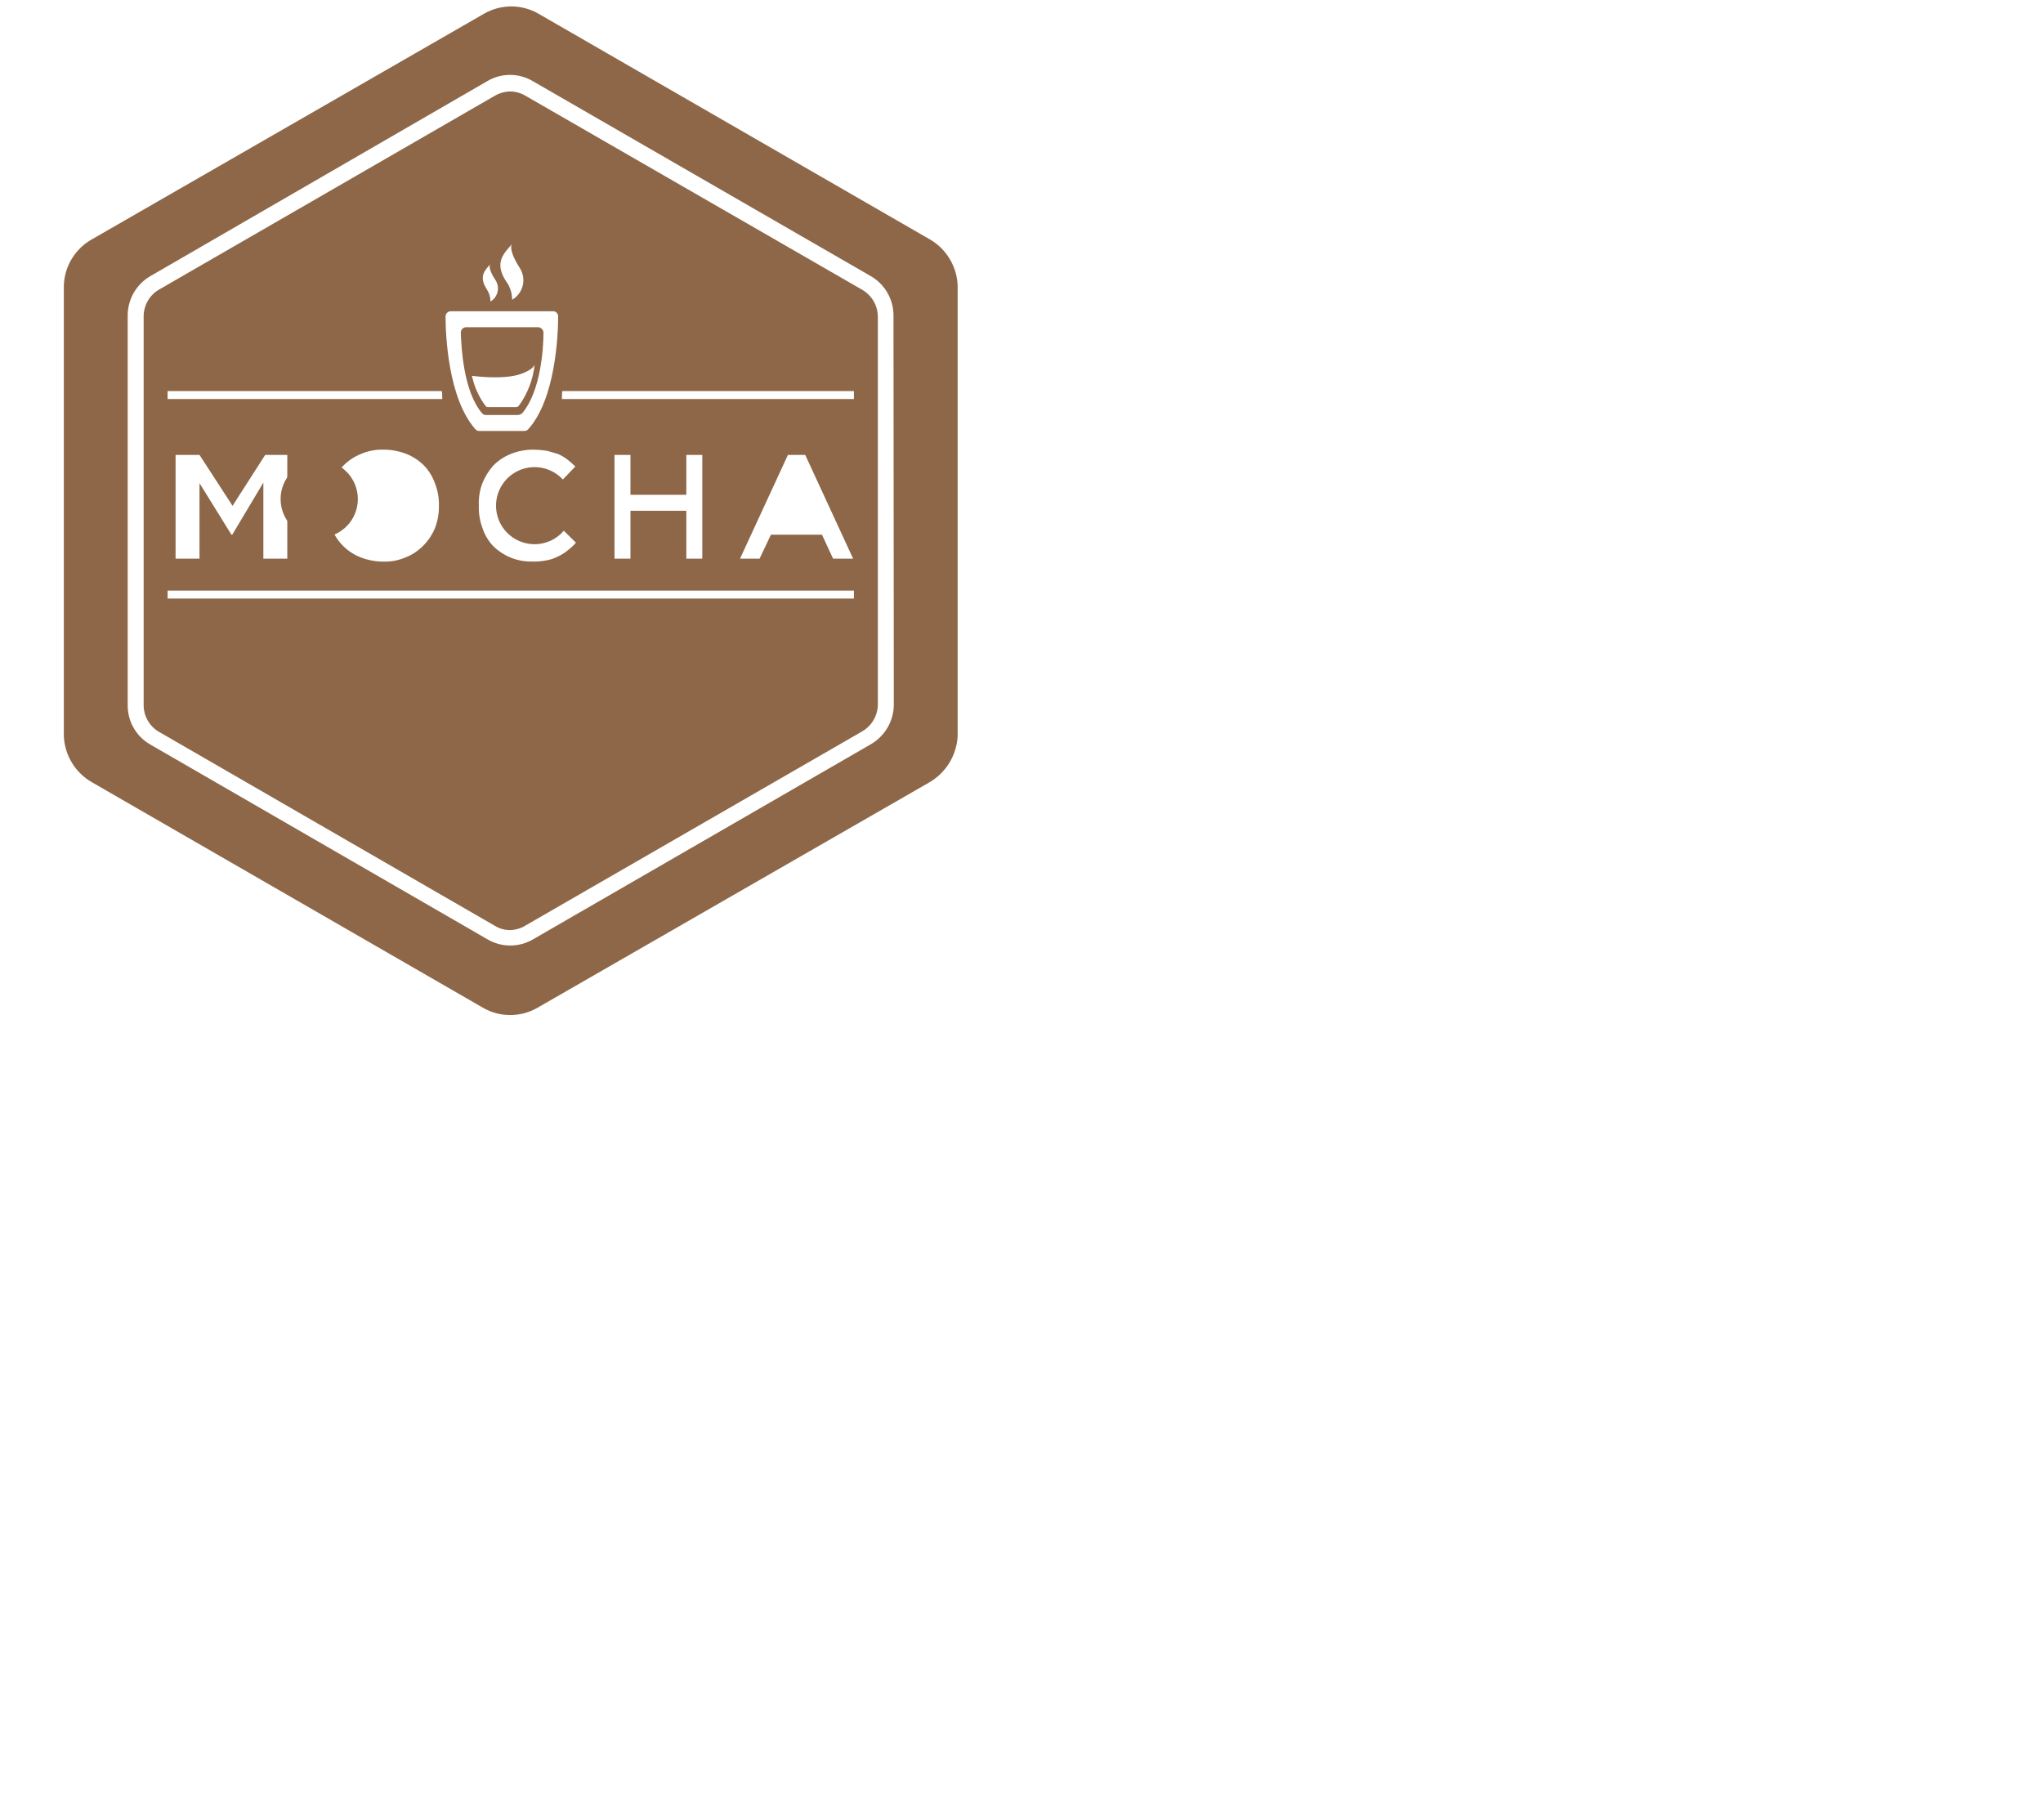
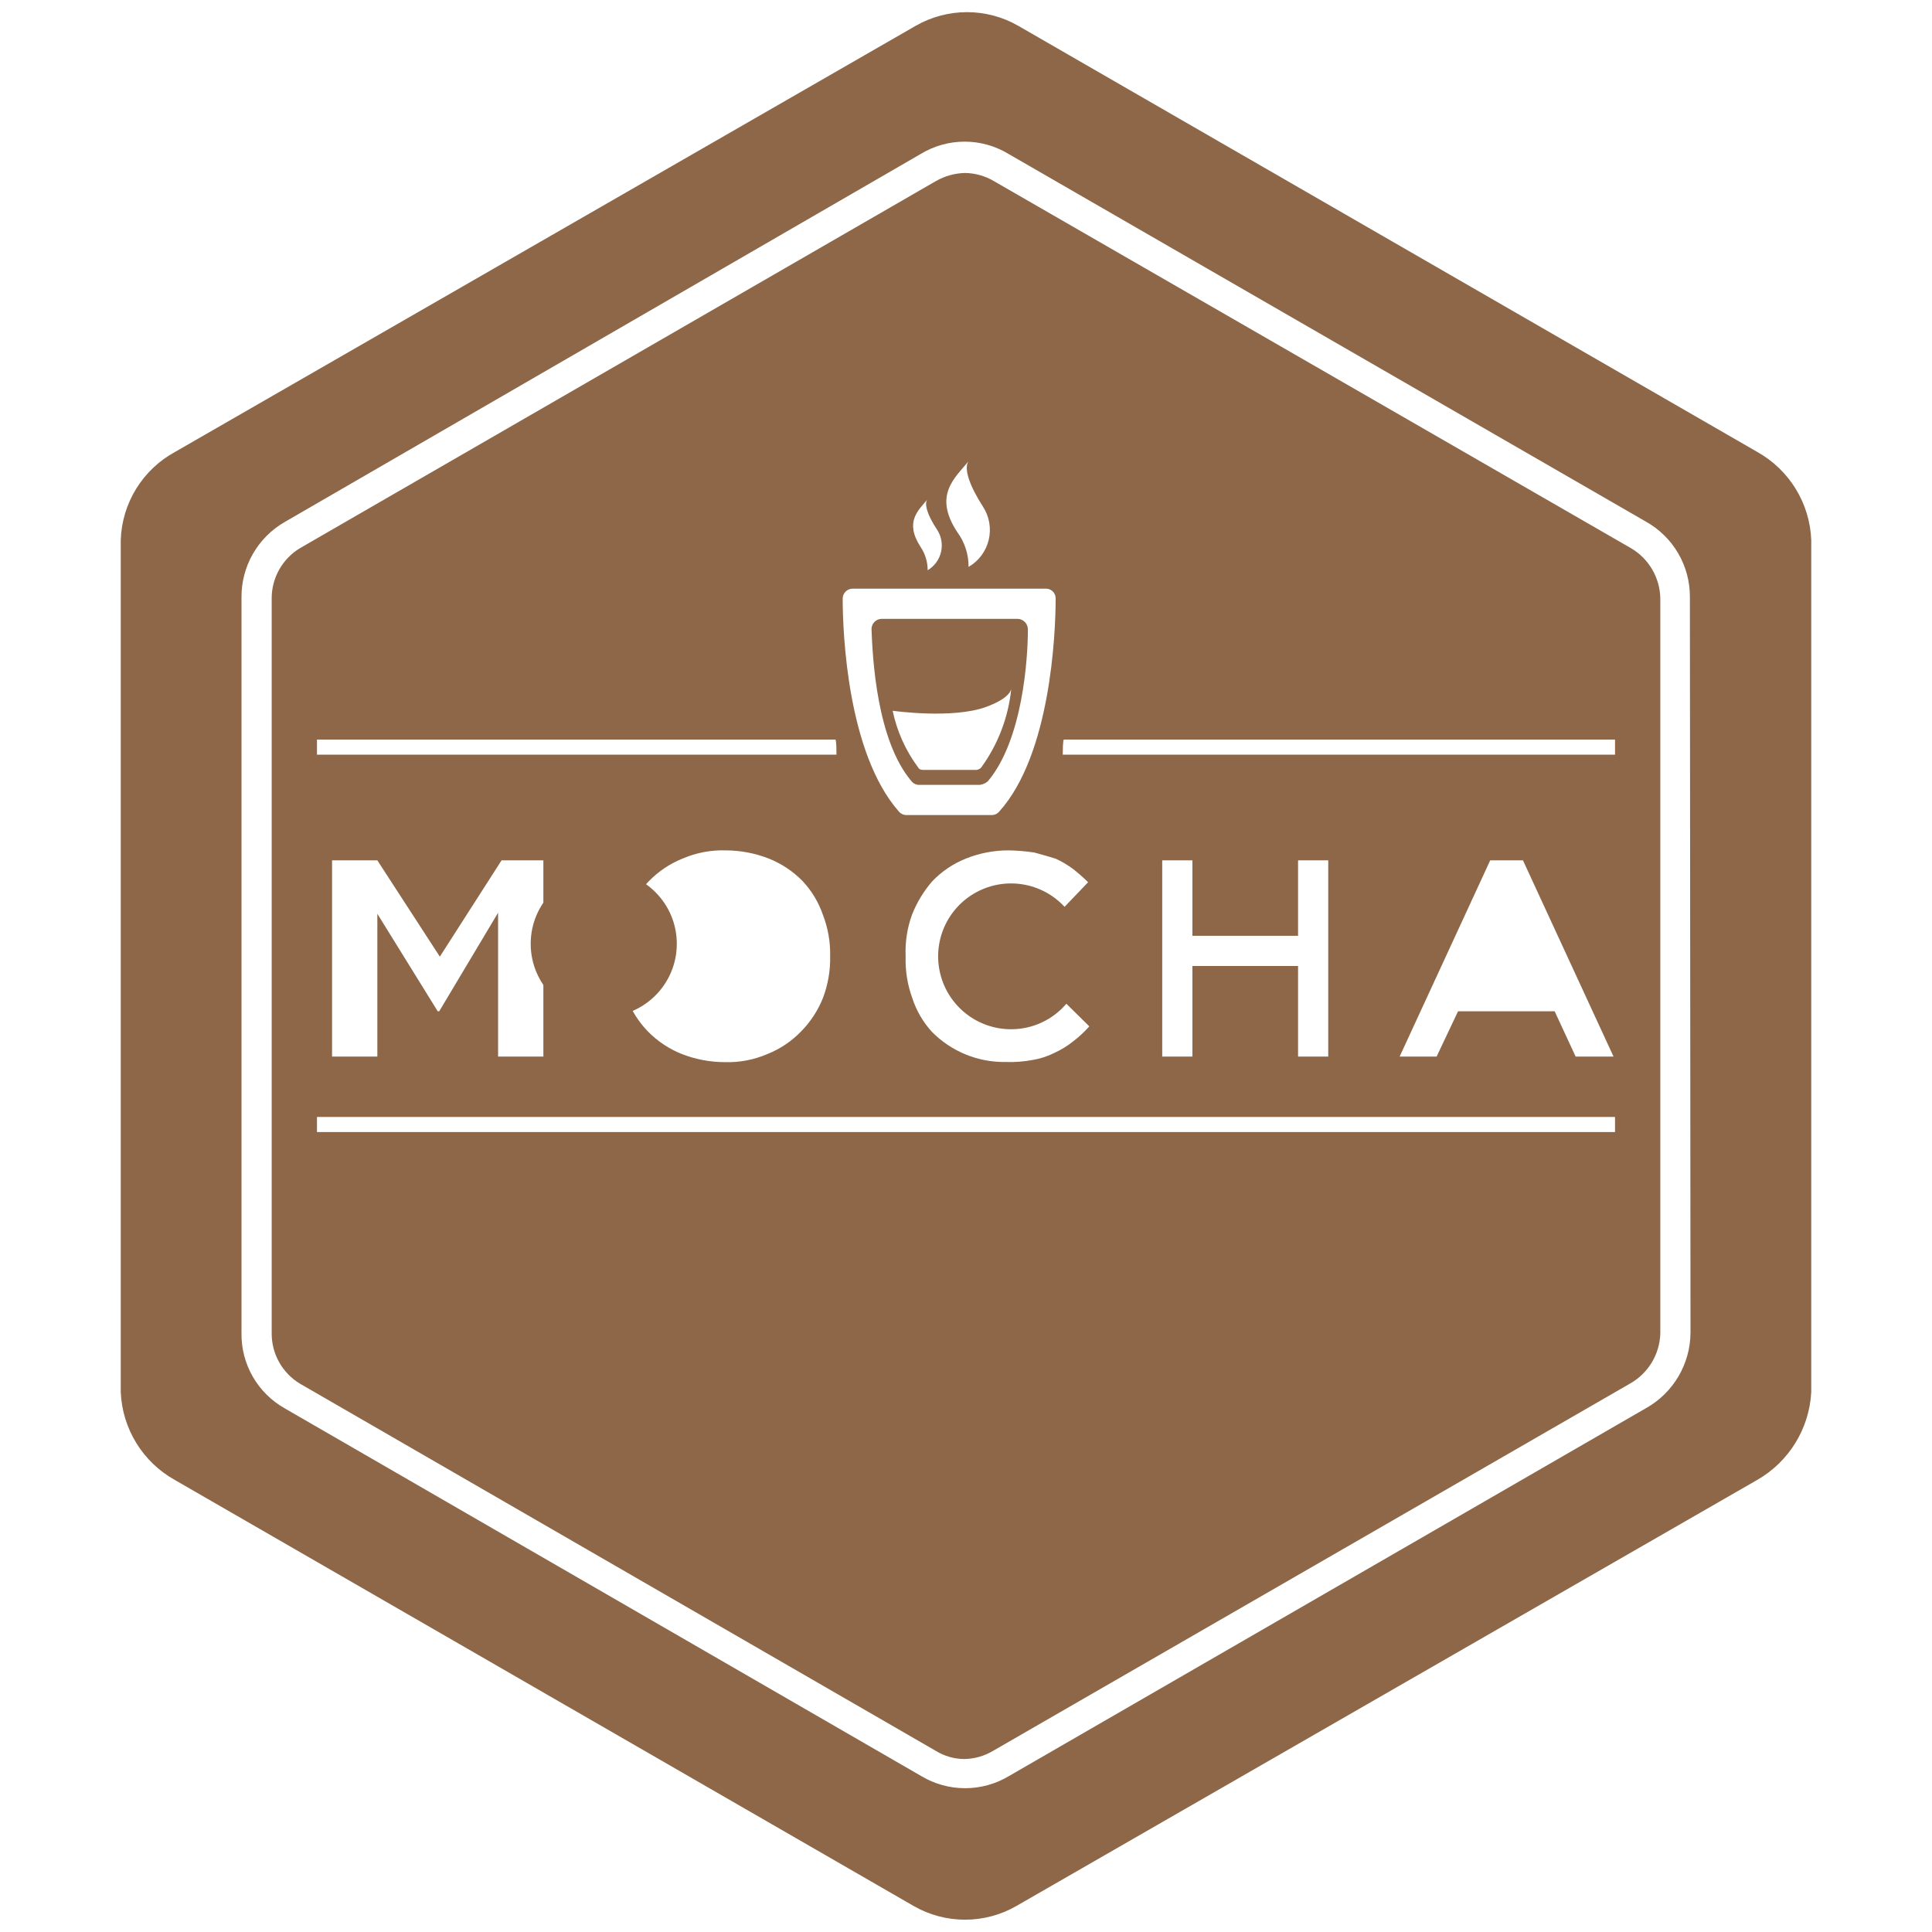
- <svg xmlns="http://www.w3.org/2000/svg" aria-hidden="true" role="img" class="iconify iconify--logos" preserveAspectRatio="xMidYMid meet" viewBox="0 0 256 228">
+ <svg xmlns="http://www.w3.org/2000/svg" aria-hidden="true" role="img" class="iconify iconify--logos" preserveAspectRatio="xMidYMid meet" viewBox="0 0 128 128">
  <g fill="#8d6748">
    <path d="M91.78 58.77l-2.3 5.42h4.61l-2.31-5.42zM60.91 52h4a1 1 0 00.54-.24C67.77 49 68.1 43.6 68.1 41.7a.7.7 0 00-.68-.7h-9a.68.68 0 00-.68.68c.07 1.9.34 7.36 2.65 10.08a.65.65 0 00.52.24zm4.41-5.16C67 46.23 67 45.62 67 45.62a10.69 10.69 0 01-2 5.24.51.51 0 01-.41.15h-3.34c-.14 0-.34 0-.41-.15a9.6 9.6 0 01-1.7-3.77s3.94.56 6.18-.25z" />
    <path d="M116.42 29.94L67.48 1.72a6.83 6.83 0 00-6.83 0L11.6 29.94A6.9 6.9 0 008 35.78v56.44a7 7 0 003.58 5.83l48.94 28.22a6.83 6.83 0 006.83 0l49.05-28.21a7.14 7.14 0 003.6-5.83V35.78a7 7 0 00-3.58-5.84zM112 88.29a5.77 5.77 0 01-2.94 5l-42.2 24.37a5.65 5.65 0 01-5.84 0L18.87 93.31a5.63 5.63 0 01-2.87-5V39.58a5.71 5.71 0 012.87-5L61 10.2a5.6 5.6 0 015.82 0l42.21 24.35a5.69 5.69 0 012.93 5z" />
    <circle cx="40" cy="62.53" r="4.84" />
    <path d="M108.06 36.32L65.85 12a3.87 3.87 0 00-1.91-.54A4.06 4.06 0 0062 12L19.87 36.32A3.88 3.88 0 0018 39.65v48.7a3.87 3.87 0 001.87 3.32L62 116a3.62 3.62 0 001.89.54 3.82 3.82 0 001.9-.54l42.23-24.35a3.94 3.94 0 001.98-3.3v-48.7a3.94 3.94 0 00-1.94-3.33zM67 68.19a4.8 4.8 0 003.65-1.69l1.52 1.5a7.7 7.7 0 01-1.08 1 5.9 5.9 0 01-1.22.75 5 5 0 01-1.42.47 8.33 8.33 0 01-1.83.14 6.72 6.72 0 01-4.88-2 6.1 6.1 0 01-1.3-2.24 7.34 7.34 0 01-.44-2.73v-.07a7.12 7.12 0 01.42-2.71 7.63 7.63 0 011.36-2.24A6.35 6.35 0 0164 56.88a7.53 7.53 0 012.83-.54 13.09 13.09 0 011.69.14c.54.14.95.27 1.42.41a6.43 6.43 0 011.15.68 11.79 11.79 0 011 .88l-1.56 1.63A4.83 4.83 0 1067 68.19zm-2.83-37.63c-.34.47.07 1.63.95 3a2.83 2.83 0 01-.95 4 3.83 3.83 0 00-.75-2.31c-1.62-2.46-.13-3.61.75-4.69zm-2.71 2.51c-.27.27 0 1.09.61 2a1.91 1.91 0 01-.61 2.71 2.74 2.74 0 00-.46-1.53c-1.1-1.69-.15-2.44.46-3.18zM56.5 39h12.76a.64.64 0 01.68.63c0 2.37-.34 10.37-3.74 14.14a.64.64 0 01-.47.23H60a.67.67 0 01-.47-.26c-3.37-3.86-3.7-11.74-3.7-14.08a.66.66 0 01.67-.66zM21 49h34.35s.07 0 .07 1H21zm34 14.32v.07a7.37 7.37 0 01-.47 2.71 6.7 6.7 0 01-1.46 2.24 6.4 6.4 0 01-2.22 1.49 6.63 6.63 0 01-2.84.54 7.86 7.86 0 01-2.84-.54 6.47 6.47 0 01-2.24-1.49 6.3 6.3 0 01-1.41-2.24 7.16 7.16 0 01-.52-2.71v-.07a7.43 7.43 0 01.53-2.71A6.79 6.79 0 0143 58.37a6.46 6.46 0 012.23-1.49 6.66 6.66 0 012.85-.54 7.88 7.88 0 012.85.54 6.48 6.48 0 012.24 1.49 6.18 6.18 0 011.35 2.24 7.14 7.14 0 01.48 2.71zM29.1 67H29l-4-6.46V70h-3V57h3l4.14 6.38L33.23 57H36v13h-3v-9.53zm77.9 8H21v-1h86zM86 62v-5h2v13h-2v-6h-7v6h-2V57h2v5zm6.73 8l6-13h2.17l6 13h-2.51L103 67h-6.4l-1.42 3zM107 50H70.41c0-1 .07-1 .07-1H107z" />
  </g>
</svg>
